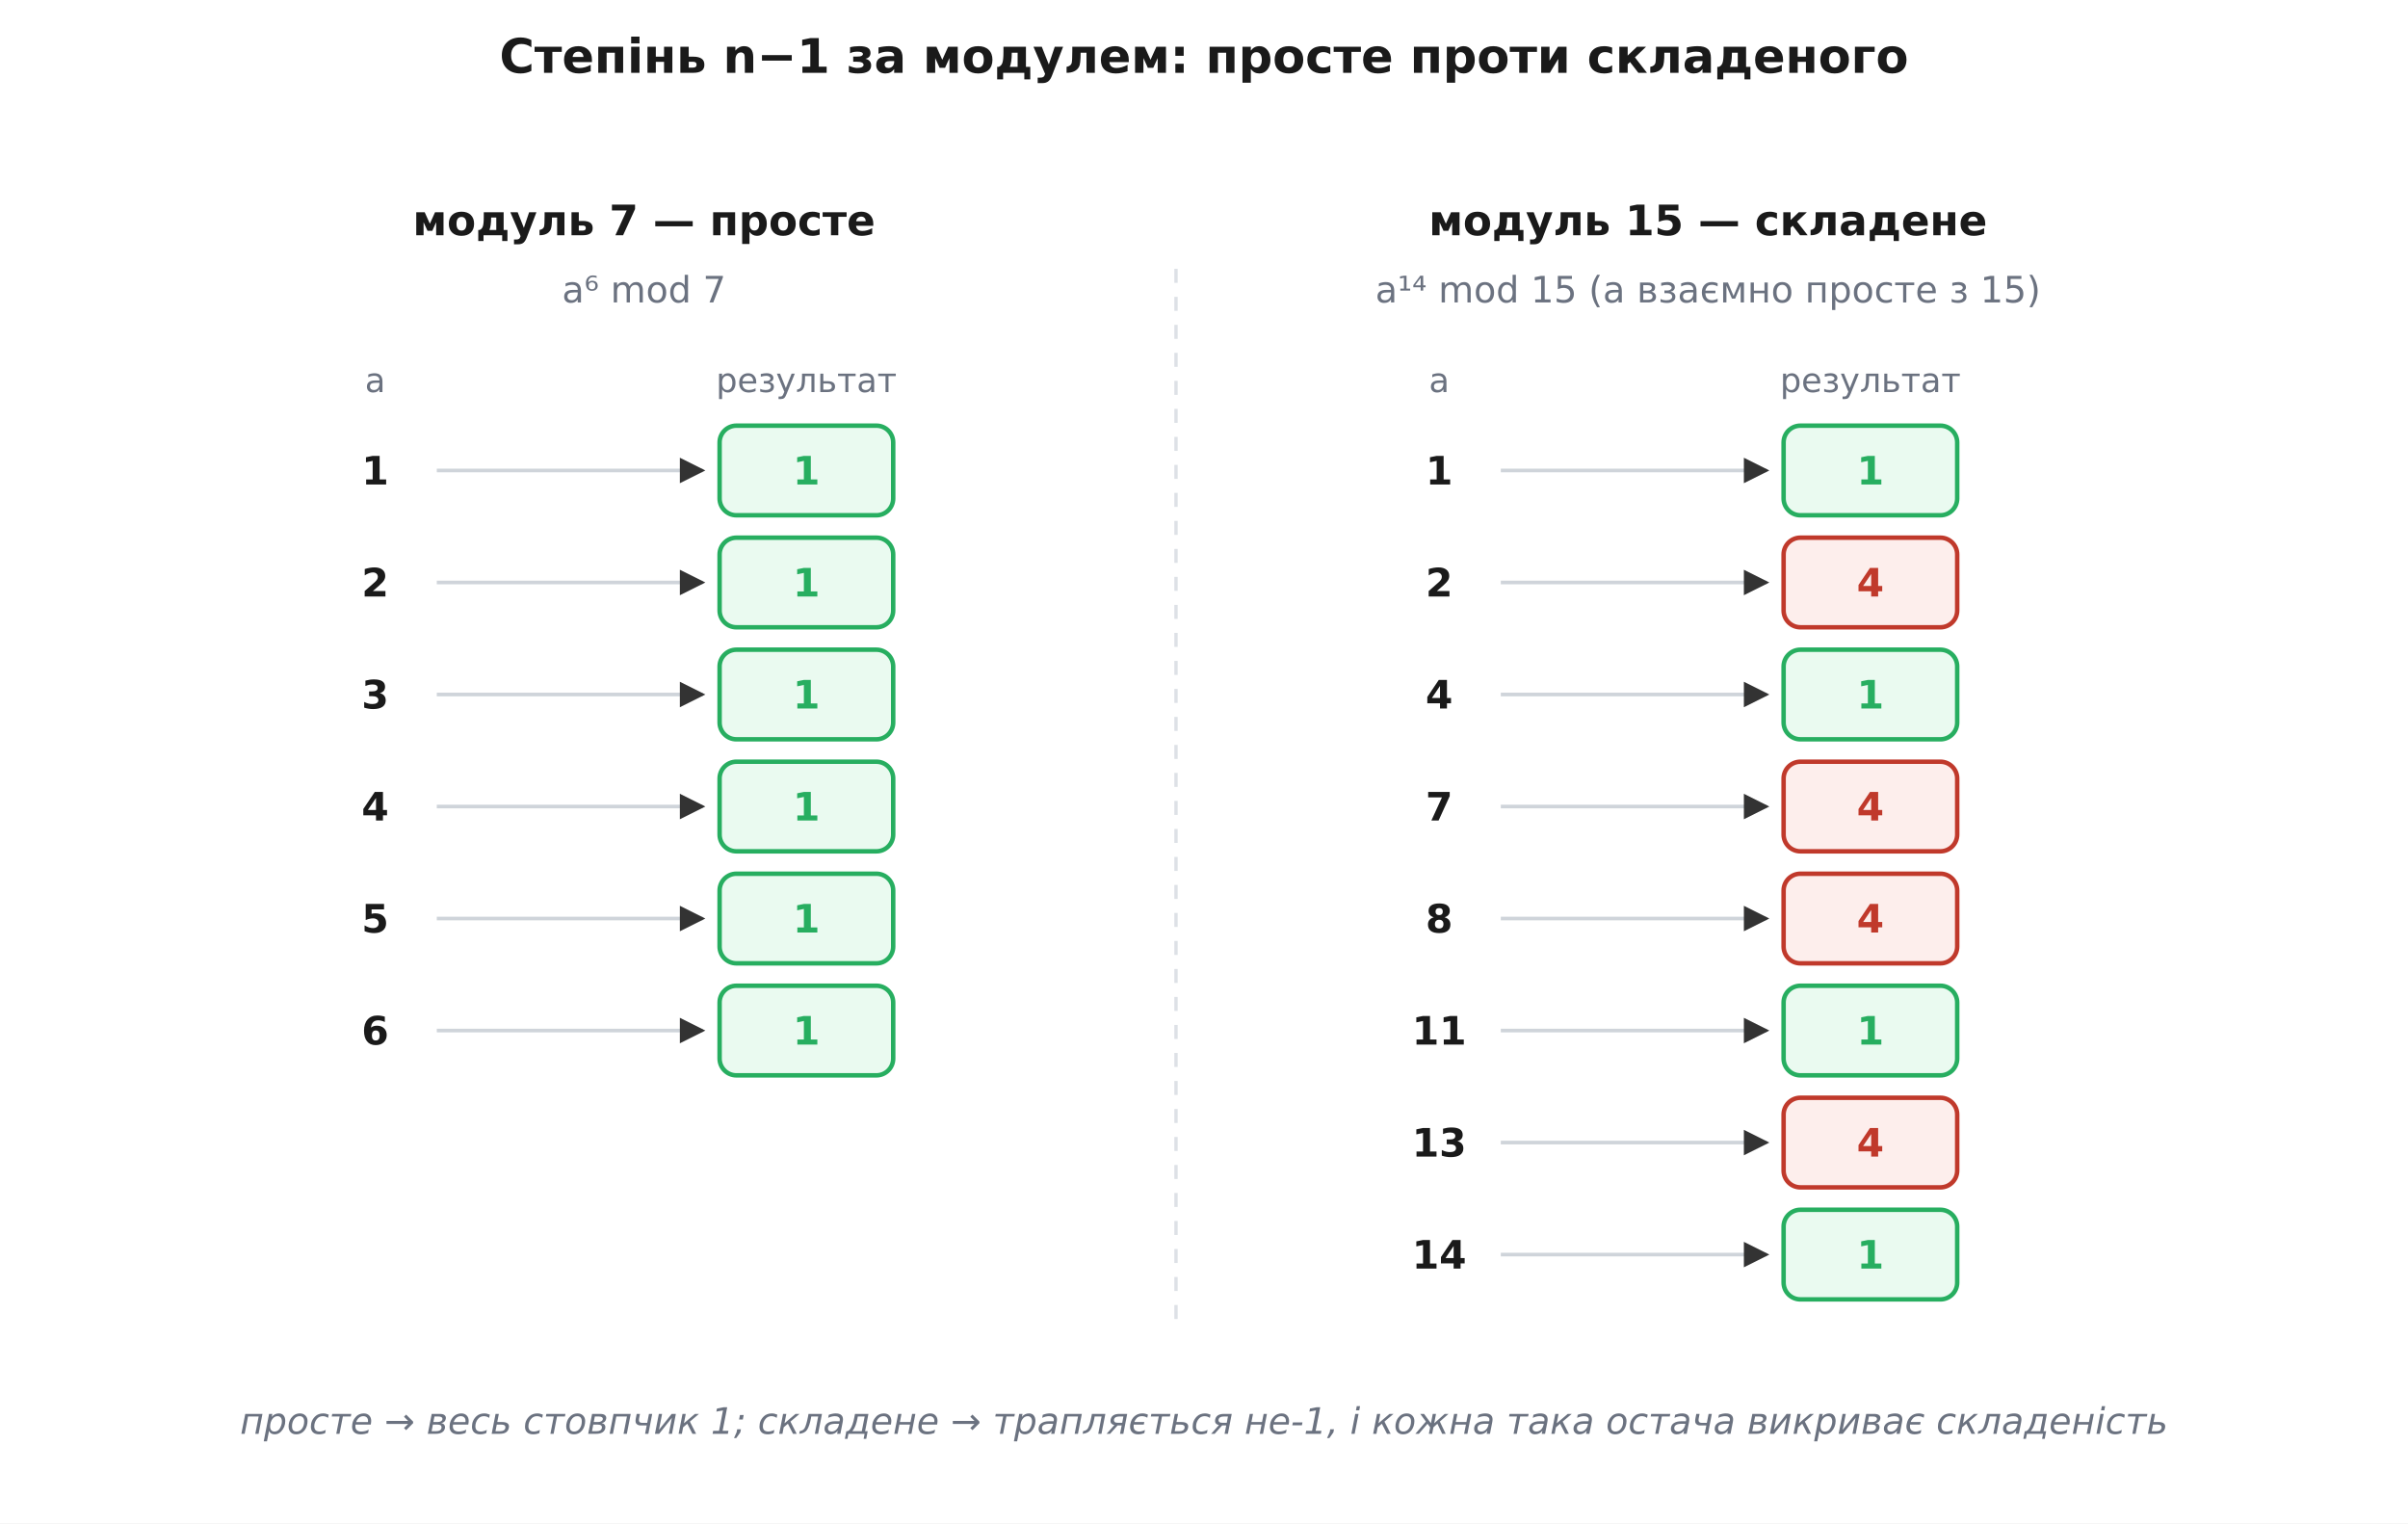
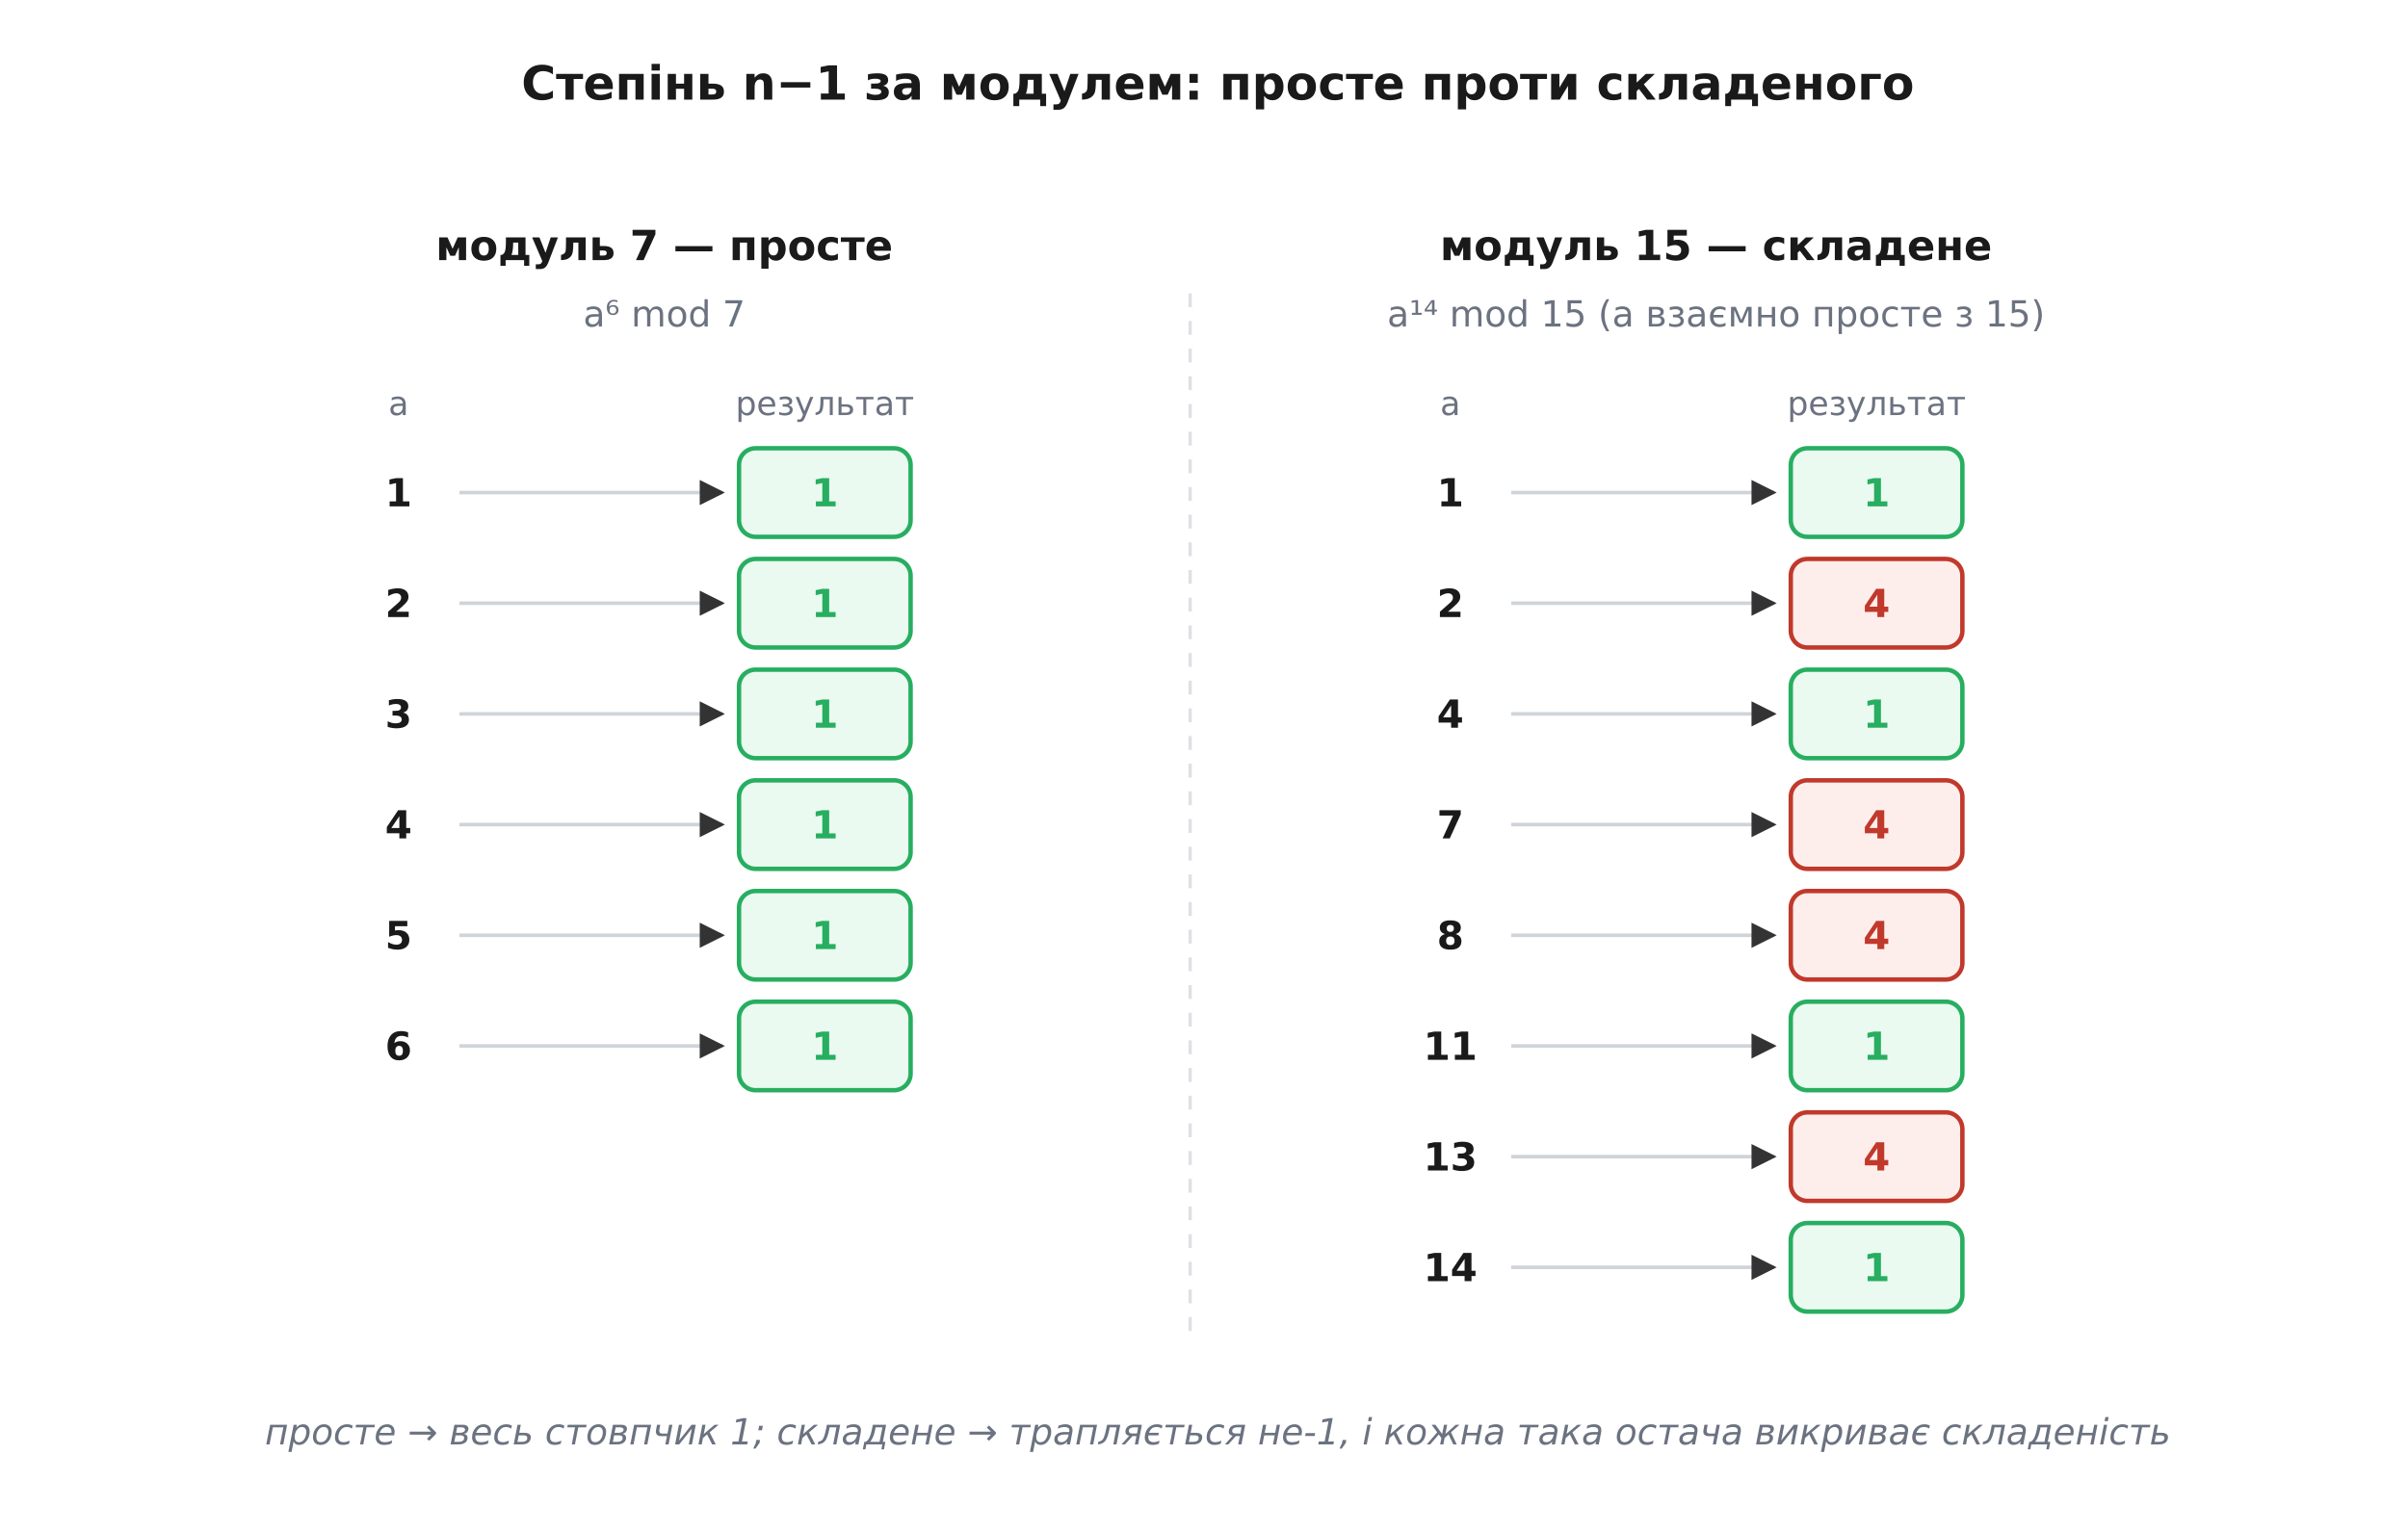
- <svg xmlns="http://www.w3.org/2000/svg" viewBox="0 0 860 544" font-family="'Segoe UI', 'DejaVu Sans', Arial, sans-serif">
-   <rect width="860" height="544" fill="#ffffff" />
+ <svg xmlns="http://www.w3.org/2000/svg" viewBox="-10 -10 870 554" font-family="'Segoe UI', 'DejaVu Sans', Arial, sans-serif">
+   <rect x="-10" y="-10" width="870" height="554" fill="#ffffff" />
  <defs>
    <marker id="arrow" viewBox="0 0 10 10" refX="9" refY="5" markerWidth="7" markerHeight="7" orient="auto-start-reverse">
      <path d="M0 0 L10 5 L0 10 z" fill="#333333" />
    </marker>
  </defs>
  <text x="430.0" y="26.0" font-family="'Segoe UI', 'DejaVu Sans', Arial, sans-serif" font-size="17" fill="#1a1a1a" text-anchor="middle" font-weight="700">Степінь n−1 за модулем: просте проти складеного</text>
  <text x="230.0" y="84.0" font-family="'Segoe UI', 'DejaVu Sans', Arial, sans-serif" font-size="15" fill="#1a1a1a" text-anchor="middle" font-weight="700">модуль 7 — просте</text>
  <text x="230.0" y="108.0" font-family="'Segoe UI', 'DejaVu Sans', Arial, sans-serif" font-size="13" fill="#6b7280" text-anchor="middle">a⁶ mod 7</text>
  <text x="134.0" y="140.0" font-family="'Segoe UI', 'DejaVu Sans', Arial, sans-serif" font-size="12" fill="#6b7280" text-anchor="middle">a</text>
  <text x="288.0" y="140.0" font-family="'Segoe UI', 'DejaVu Sans', Arial, sans-serif" font-size="12" fill="#6b7280" text-anchor="middle">результат</text>
  <text x="134.0" y="173.0" font-family="'Segoe UI', 'DejaVu Sans', Arial, sans-serif" font-size="14" fill="#1a1a1a" text-anchor="middle" font-weight="700">1</text>
  <line x1="156.0" y1="168.0" x2="251.0" y2="168.0" stroke="#cfd4da" stroke-width="1.3" marker-end="url(#arrow)" />
  <rect x="257.0" y="152.0" width="62.0" height="32.0" rx="6" fill="#eafaf0" stroke="#27ae60" stroke-width="1.6" />
  <text x="288.0" y="173.0" font-family="'Segoe UI', 'DejaVu Sans', Arial, sans-serif" font-size="14" fill="#27ae60" text-anchor="middle" font-weight="700">1</text>
  <text x="134.0" y="213.0" font-family="'Segoe UI', 'DejaVu Sans', Arial, sans-serif" font-size="14" fill="#1a1a1a" text-anchor="middle" font-weight="700">2</text>
  <line x1="156.0" y1="208.0" x2="251.0" y2="208.0" stroke="#cfd4da" stroke-width="1.3" marker-end="url(#arrow)" />
  <rect x="257.0" y="192.0" width="62.0" height="32.0" rx="6" fill="#eafaf0" stroke="#27ae60" stroke-width="1.6" />
  <text x="288.0" y="213.0" font-family="'Segoe UI', 'DejaVu Sans', Arial, sans-serif" font-size="14" fill="#27ae60" text-anchor="middle" font-weight="700">1</text>
  <text x="134.0" y="253.0" font-family="'Segoe UI', 'DejaVu Sans', Arial, sans-serif" font-size="14" fill="#1a1a1a" text-anchor="middle" font-weight="700">3</text>
  <line x1="156.0" y1="248.0" x2="251.0" y2="248.0" stroke="#cfd4da" stroke-width="1.3" marker-end="url(#arrow)" />
  <rect x="257.0" y="232.0" width="62.0" height="32.0" rx="6" fill="#eafaf0" stroke="#27ae60" stroke-width="1.6" />
  <text x="288.0" y="253.0" font-family="'Segoe UI', 'DejaVu Sans', Arial, sans-serif" font-size="14" fill="#27ae60" text-anchor="middle" font-weight="700">1</text>
  <text x="134.0" y="293.0" font-family="'Segoe UI', 'DejaVu Sans', Arial, sans-serif" font-size="14" fill="#1a1a1a" text-anchor="middle" font-weight="700">4</text>
  <line x1="156.0" y1="288.0" x2="251.0" y2="288.0" stroke="#cfd4da" stroke-width="1.3" marker-end="url(#arrow)" />
  <rect x="257.0" y="272.0" width="62.0" height="32.0" rx="6" fill="#eafaf0" stroke="#27ae60" stroke-width="1.6" />
  <text x="288.0" y="293.0" font-family="'Segoe UI', 'DejaVu Sans', Arial, sans-serif" font-size="14" fill="#27ae60" text-anchor="middle" font-weight="700">1</text>
  <text x="134.0" y="333.0" font-family="'Segoe UI', 'DejaVu Sans', Arial, sans-serif" font-size="14" fill="#1a1a1a" text-anchor="middle" font-weight="700">5</text>
  <line x1="156.0" y1="328.0" x2="251.0" y2="328.0" stroke="#cfd4da" stroke-width="1.3" marker-end="url(#arrow)" />
  <rect x="257.0" y="312.0" width="62.0" height="32.0" rx="6" fill="#eafaf0" stroke="#27ae60" stroke-width="1.6" />
  <text x="288.0" y="333.0" font-family="'Segoe UI', 'DejaVu Sans', Arial, sans-serif" font-size="14" fill="#27ae60" text-anchor="middle" font-weight="700">1</text>
  <text x="134.0" y="373.0" font-family="'Segoe UI', 'DejaVu Sans', Arial, sans-serif" font-size="14" fill="#1a1a1a" text-anchor="middle" font-weight="700">6</text>
  <line x1="156.0" y1="368.0" x2="251.0" y2="368.0" stroke="#cfd4da" stroke-width="1.3" marker-end="url(#arrow)" />
  <rect x="257.0" y="352.0" width="62.0" height="32.0" rx="6" fill="#eafaf0" stroke="#27ae60" stroke-width="1.6" />
  <text x="288.0" y="373.0" font-family="'Segoe UI', 'DejaVu Sans', Arial, sans-serif" font-size="14" fill="#27ae60" text-anchor="middle" font-weight="700">1</text>
  <text x="610.0" y="84.0" font-family="'Segoe UI', 'DejaVu Sans', Arial, sans-serif" font-size="15" fill="#1a1a1a" text-anchor="middle" font-weight="700">модуль 15 — складене</text>
  <text x="610.0" y="108.0" font-family="'Segoe UI', 'DejaVu Sans', Arial, sans-serif" font-size="13" fill="#6b7280" text-anchor="middle">a¹⁴ mod 15  (a взаємно просте з 15)</text>
  <text x="514.0" y="140.0" font-family="'Segoe UI', 'DejaVu Sans', Arial, sans-serif" font-size="12" fill="#6b7280" text-anchor="middle">a</text>
  <text x="668.0" y="140.0" font-family="'Segoe UI', 'DejaVu Sans', Arial, sans-serif" font-size="12" fill="#6b7280" text-anchor="middle">результат</text>
  <text x="514.0" y="173.0" font-family="'Segoe UI', 'DejaVu Sans', Arial, sans-serif" font-size="14" fill="#1a1a1a" text-anchor="middle" font-weight="700">1</text>
  <line x1="536.0" y1="168.0" x2="631.0" y2="168.0" stroke="#cfd4da" stroke-width="1.3" marker-end="url(#arrow)" />
  <rect x="637.0" y="152.0" width="62.0" height="32.0" rx="6" fill="#eafaf0" stroke="#27ae60" stroke-width="1.6" />
  <text x="668.0" y="173.0" font-family="'Segoe UI', 'DejaVu Sans', Arial, sans-serif" font-size="14" fill="#27ae60" text-anchor="middle" font-weight="700">1</text>
  <text x="514.0" y="213.0" font-family="'Segoe UI', 'DejaVu Sans', Arial, sans-serif" font-size="14" fill="#1a1a1a" text-anchor="middle" font-weight="700">2</text>
  <line x1="536.0" y1="208.0" x2="631.0" y2="208.0" stroke="#cfd4da" stroke-width="1.3" marker-end="url(#arrow)" />
  <rect x="637.0" y="192.0" width="62.0" height="32.0" rx="6" fill="#fdeeec" stroke="#c0392b" stroke-width="1.6" />
  <text x="668.0" y="213.0" font-family="'Segoe UI', 'DejaVu Sans', Arial, sans-serif" font-size="14" fill="#c0392b" text-anchor="middle" font-weight="700">4</text>
  <text x="514.0" y="253.0" font-family="'Segoe UI', 'DejaVu Sans', Arial, sans-serif" font-size="14" fill="#1a1a1a" text-anchor="middle" font-weight="700">4</text>
  <line x1="536.0" y1="248.0" x2="631.0" y2="248.0" stroke="#cfd4da" stroke-width="1.3" marker-end="url(#arrow)" />
  <rect x="637.0" y="232.0" width="62.0" height="32.0" rx="6" fill="#eafaf0" stroke="#27ae60" stroke-width="1.6" />
  <text x="668.0" y="253.0" font-family="'Segoe UI', 'DejaVu Sans', Arial, sans-serif" font-size="14" fill="#27ae60" text-anchor="middle" font-weight="700">1</text>
  <text x="514.0" y="293.0" font-family="'Segoe UI', 'DejaVu Sans', Arial, sans-serif" font-size="14" fill="#1a1a1a" text-anchor="middle" font-weight="700">7</text>
  <line x1="536.0" y1="288.0" x2="631.0" y2="288.0" stroke="#cfd4da" stroke-width="1.3" marker-end="url(#arrow)" />
  <rect x="637.0" y="272.0" width="62.0" height="32.0" rx="6" fill="#fdeeec" stroke="#c0392b" stroke-width="1.6" />
  <text x="668.0" y="293.0" font-family="'Segoe UI', 'DejaVu Sans', Arial, sans-serif" font-size="14" fill="#c0392b" text-anchor="middle" font-weight="700">4</text>
  <text x="514.0" y="333.0" font-family="'Segoe UI', 'DejaVu Sans', Arial, sans-serif" font-size="14" fill="#1a1a1a" text-anchor="middle" font-weight="700">8</text>
  <line x1="536.0" y1="328.0" x2="631.0" y2="328.0" stroke="#cfd4da" stroke-width="1.3" marker-end="url(#arrow)" />
  <rect x="637.0" y="312.0" width="62.0" height="32.0" rx="6" fill="#fdeeec" stroke="#c0392b" stroke-width="1.6" />
  <text x="668.0" y="333.0" font-family="'Segoe UI', 'DejaVu Sans', Arial, sans-serif" font-size="14" fill="#c0392b" text-anchor="middle" font-weight="700">4</text>
  <text x="514.0" y="373.0" font-family="'Segoe UI', 'DejaVu Sans', Arial, sans-serif" font-size="14" fill="#1a1a1a" text-anchor="middle" font-weight="700">11</text>
  <line x1="536.0" y1="368.0" x2="631.0" y2="368.0" stroke="#cfd4da" stroke-width="1.3" marker-end="url(#arrow)" />
  <rect x="637.0" y="352.0" width="62.0" height="32.0" rx="6" fill="#eafaf0" stroke="#27ae60" stroke-width="1.6" />
  <text x="668.0" y="373.0" font-family="'Segoe UI', 'DejaVu Sans', Arial, sans-serif" font-size="14" fill="#27ae60" text-anchor="middle" font-weight="700">1</text>
  <text x="514.0" y="413.0" font-family="'Segoe UI', 'DejaVu Sans', Arial, sans-serif" font-size="14" fill="#1a1a1a" text-anchor="middle" font-weight="700">13</text>
  <line x1="536.0" y1="408.0" x2="631.0" y2="408.0" stroke="#cfd4da" stroke-width="1.3" marker-end="url(#arrow)" />
  <rect x="637.0" y="392.0" width="62.0" height="32.0" rx="6" fill="#fdeeec" stroke="#c0392b" stroke-width="1.6" />
  <text x="668.0" y="413.0" font-family="'Segoe UI', 'DejaVu Sans', Arial, sans-serif" font-size="14" fill="#c0392b" text-anchor="middle" font-weight="700">4</text>
  <text x="514.0" y="453.0" font-family="'Segoe UI', 'DejaVu Sans', Arial, sans-serif" font-size="14" fill="#1a1a1a" text-anchor="middle" font-weight="700">14</text>
  <line x1="536.0" y1="448.0" x2="631.0" y2="448.0" stroke="#cfd4da" stroke-width="1.3" marker-end="url(#arrow)" />
  <rect x="637.0" y="432.0" width="62.0" height="32.0" rx="6" fill="#eafaf0" stroke="#27ae60" stroke-width="1.6" />
  <text x="668.0" y="453.0" font-family="'Segoe UI', 'DejaVu Sans', Arial, sans-serif" font-size="14" fill="#27ae60" text-anchor="middle" font-weight="700">1</text>
  <line x1="420.0" y1="96.0" x2="420.0" y2="476.0" stroke="#dde1e6" stroke-width="1.2" stroke-dasharray="5,5" />
  <text x="430.0" y="512.0" font-family="'Segoe UI', 'DejaVu Sans', Arial, sans-serif" font-size="13" fill="#6b7280" text-anchor="middle" font-style="italic">просте → весь стовпчик 1;  складене → трапляється не-1, і кожна така остача викриває складеність</text>
</svg>
